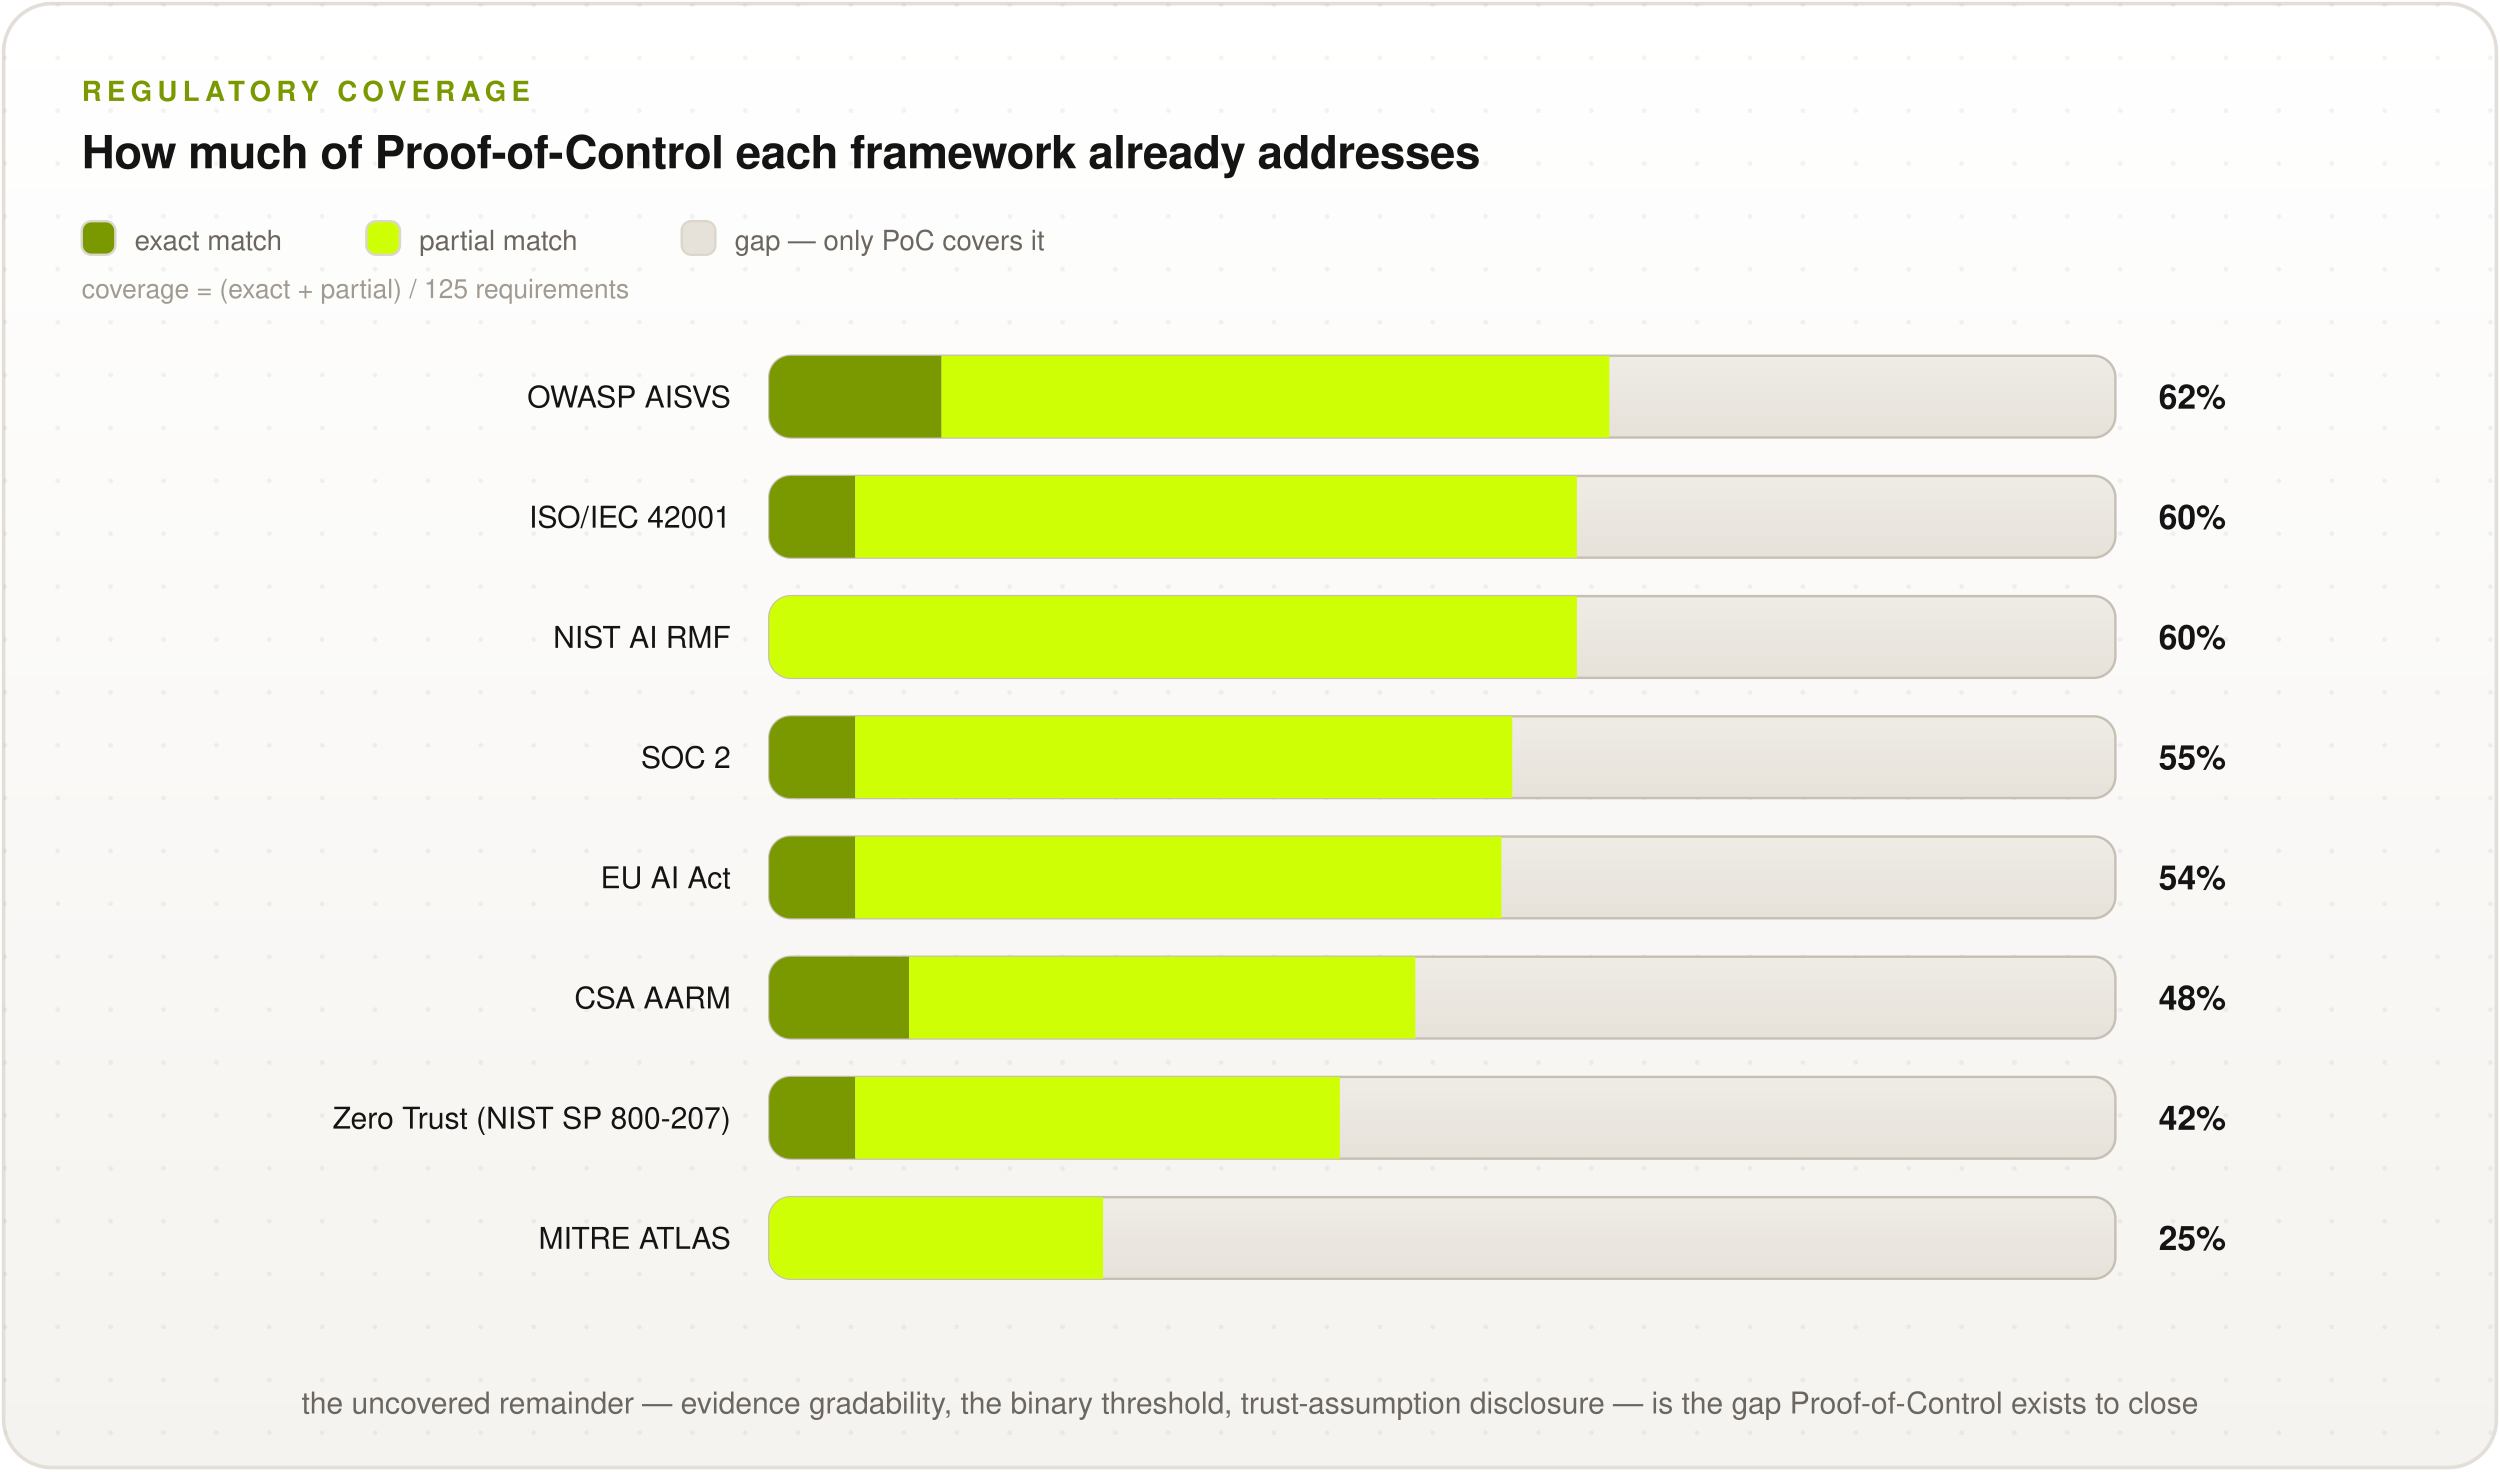
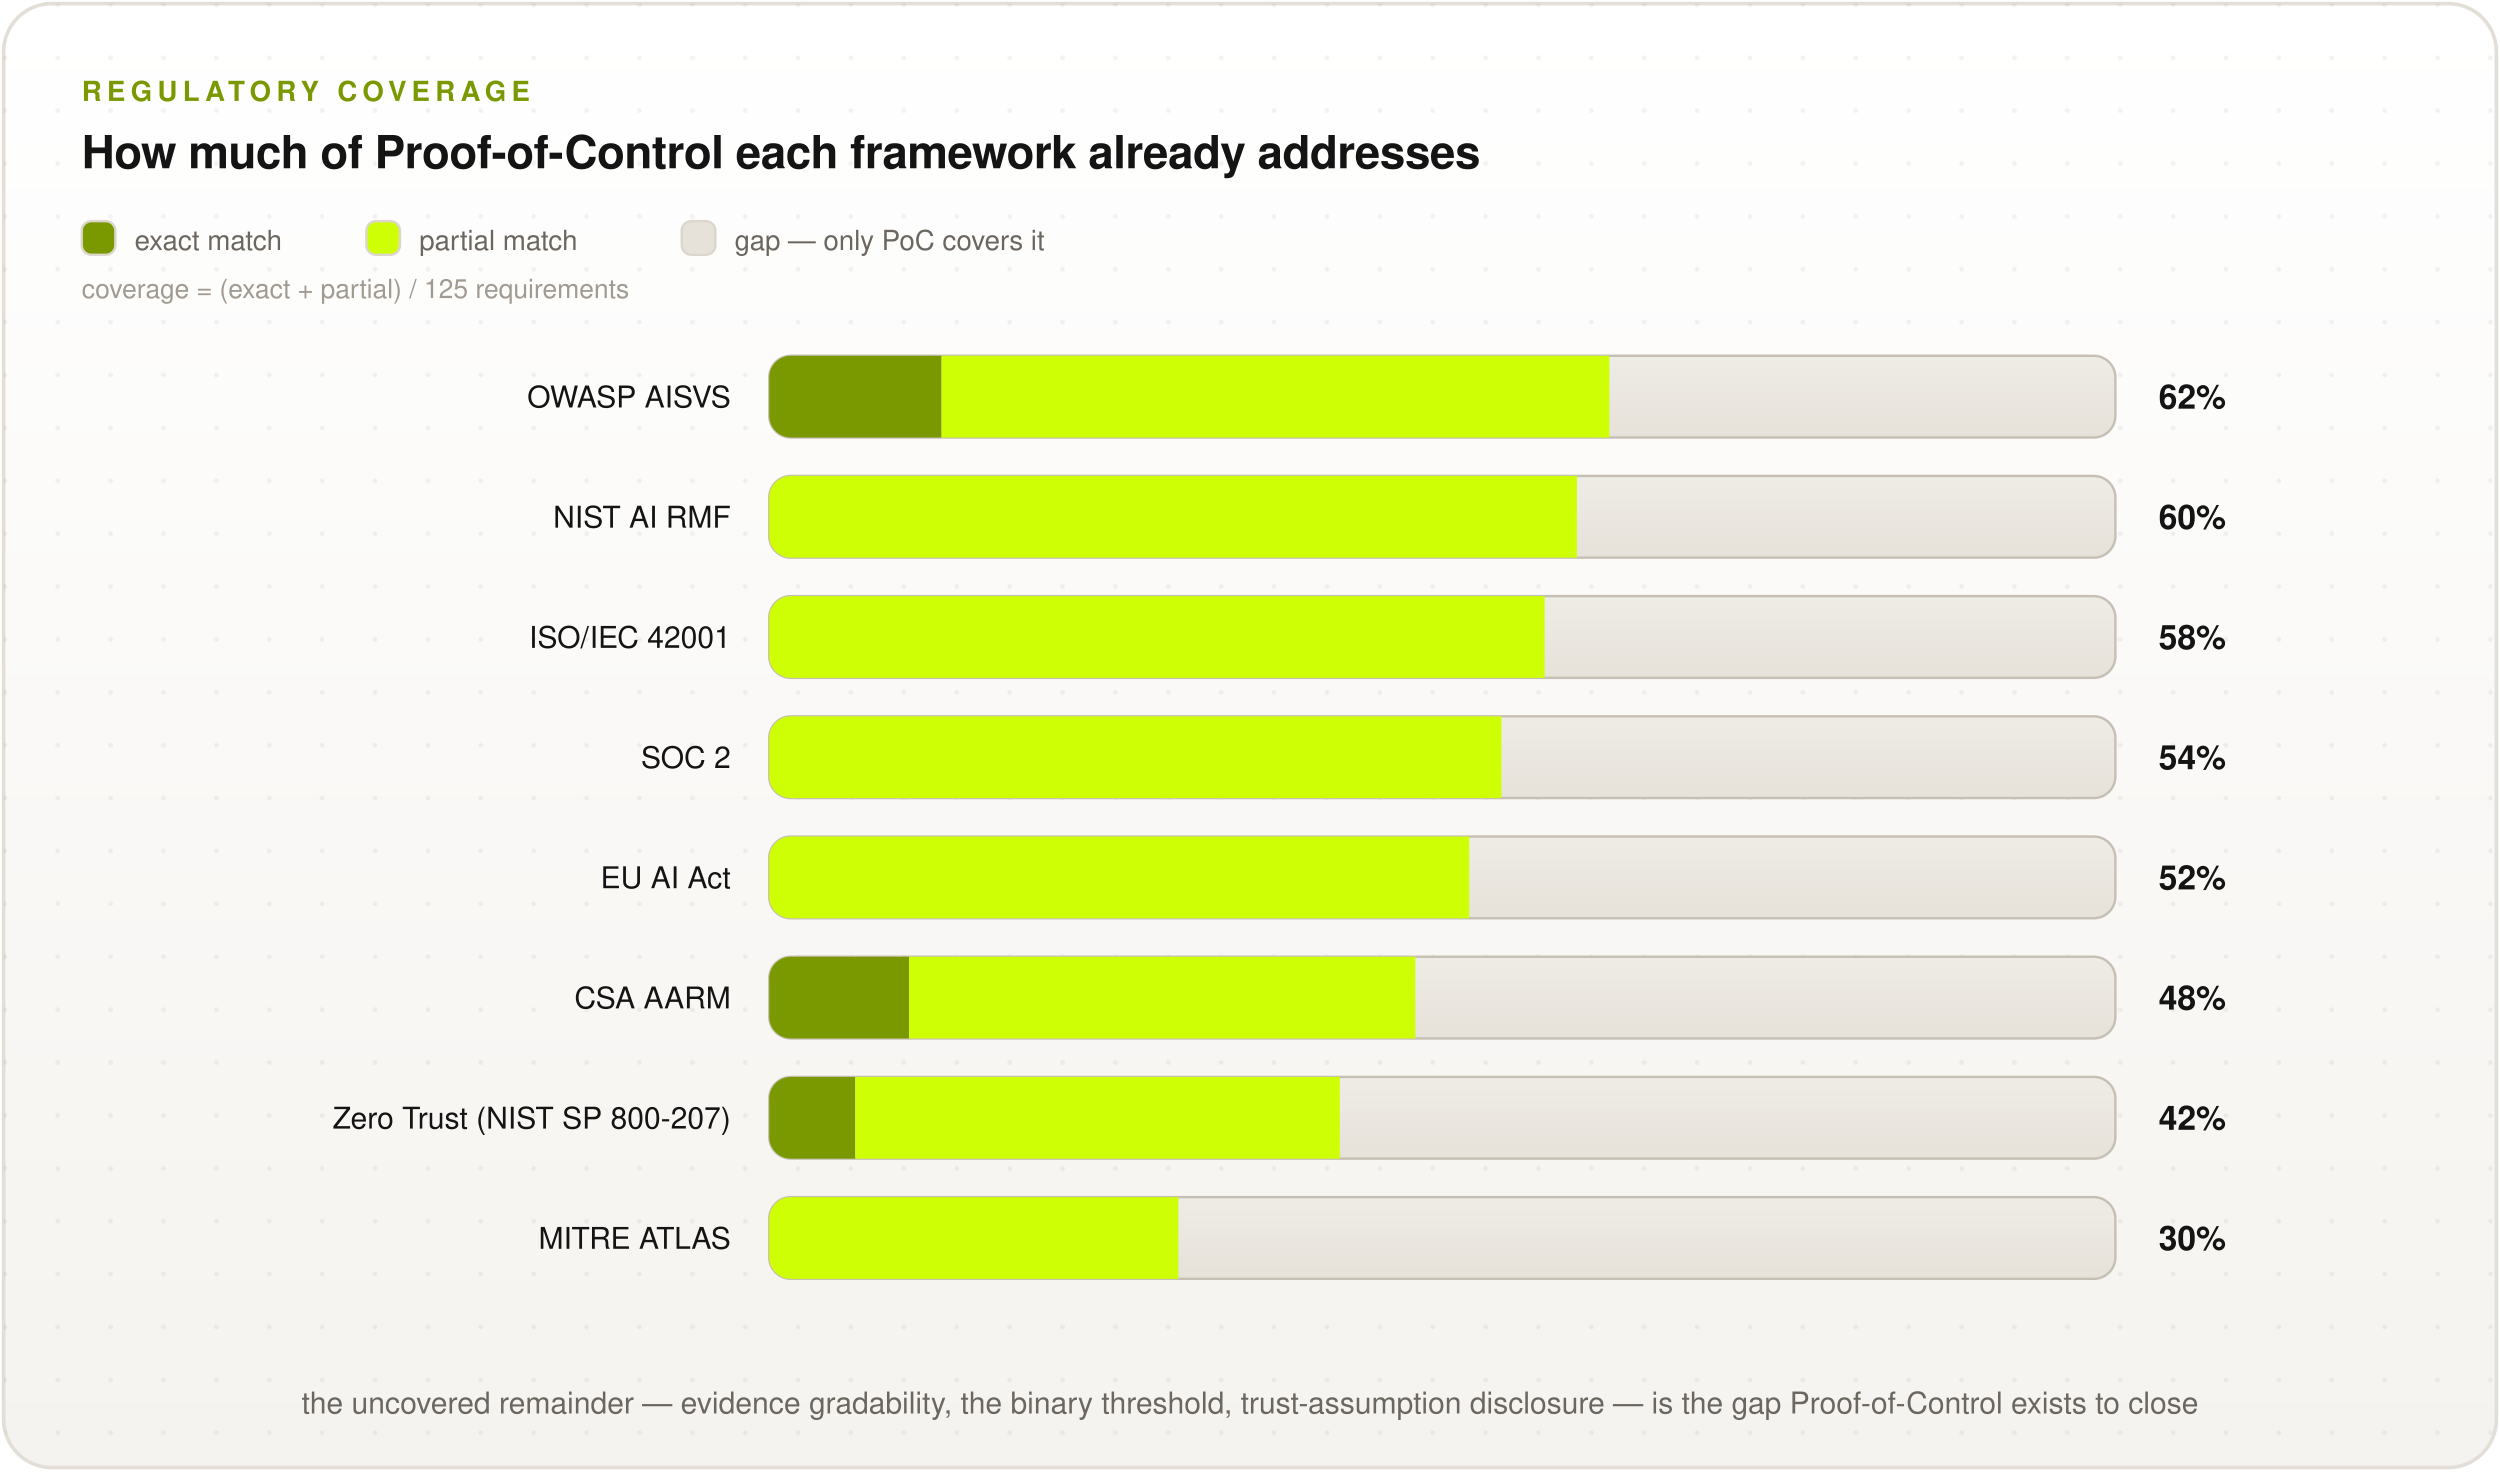
<svg xmlns="http://www.w3.org/2000/svg" width="1040" height="612" viewBox="0 0 1040 612" font-family="Montserrat,'Source Sans 3',-apple-system,'Segoe UI',Helvetica,Arial,sans-serif">
  <defs>
    <linearGradient id="gPanel" x1="0" y1="0" x2="0" y2="1">
      <stop offset="0" stop-color="#ffffff" />
      <stop offset="1" stop-color="#f5f3ef" />
    </linearGradient>
    <linearGradient id="gCard" x1="0" y1="0" x2="0" y2="1">
      <stop offset="0" stop-color="#ffffff" />
      <stop offset="1" stop-color="#f8f6f3" />
    </linearGradient>
    <linearGradient id="gWarm" x1="0" y1="0" x2="0" y2="1">
      <stop offset="0" stop-color="#efece6" />
      <stop offset="1" stop-color="#e6e2da" />
    </linearGradient>
    <linearGradient id="gLime" x1="0" y1="0" x2="0" y2="1">
      <stop offset="0" stop-color="#e4ff5c" />
      <stop offset="1" stop-color="#cfff04" />
    </linearGradient>
    <linearGradient id="gTint" x1="0" y1="0" x2="0" y2="1">
      <stop offset="0" stop-color="#f8ffd8" />
      <stop offset="1" stop-color="#eeffa8" />
    </linearGradient>
    <linearGradient id="gRed" x1="0" y1="0" x2="0" y2="1">
      <stop offset="0" stop-color="#ffeced" />
      <stop offset="1" stop-color="#ffdcde" />
    </linearGradient>
    <linearGradient id="gInk" x1="0" y1="0" x2="0" y2="1">
      <stop offset="0" stop-color="#242424" />
      <stop offset="1" stop-color="#0a0a0a" />
    </linearGradient>
    <linearGradient id="gGate" x1="0" y1="0" x2="0" y2="1">
      <stop offset="0" stop-color="#242424" />
      <stop offset="1" stop-color="#0a0a0a" />
    </linearGradient>
    <filter id="fShadow" x="-30%" y="-30%" width="160%" height="170%">
      <feDropShadow dx="0" dy="2.5" stdDeviation="4" flood-color="#000000" flood-opacity="0.16" />
    </filter>
    <filter id="fGlow" x="-60%" y="-60%" width="220%" height="220%">
      <feDropShadow dx="0" dy="3" stdDeviation="5" flood-color="#000000" flood-opacity="0.22" />
    </filter>
    <pattern id="pGrid" width="22" height="22" patternUnits="userSpaceOnUse">
      <circle cx="2" cy="2" r="1" fill="#0a0a0a" opacity="0.05" />
    </pattern>
  </defs>
  <rect x="1.5" y="1.5" width="1037" height="609" rx="20" fill="url(#gPanel)" stroke="#e3ded7" stroke-width="1.5" />
  <rect x="1.5" y="1.5" width="1037" height="609" rx="20" fill="url(#pGrid)" />
  <text x="34" y="42" font-size="11.5" font-weight="700" letter-spacing="2.2" fill="#7a9900">REGULATORY COVERAGE</text>
  <text x="34" y="70" font-size="19" font-weight="700" letter-spacing="-0.2" fill="#141414">How much of Proof-of-Control each framework already addresses</text>
  <rect x="34" y="92" width="14" height="14" rx="4" fill="#7a9900" stroke="#dcd6cd" />
  <text x="56" y="104" font-size="11.5" fill="#6b665f" text-anchor="start">exact match</text>
  <rect x="152.4" y="92" width="14" height="14" rx="4" fill="#cfff04" stroke="#dcd6cd" />
  <text x="174.4" y="104" font-size="11.5" fill="#6b665f" text-anchor="start">partial match</text>
  <rect x="283.6" y="92" width="14" height="14" rx="4" fill="#e6e2da" stroke="#dcd6cd" />
  <text x="305.6" y="104" font-size="11.5" fill="#6b665f" text-anchor="start">gap — only PoC covers it</text>
  <text x="34" y="124" font-size="11" fill="#a09a91" text-anchor="start">coverage = (exact + partial) / 125 requirements</text>
  <text x="304" y="169.5" font-size="12.5" fill="#141414" text-anchor="end">OWASP AISVS</text>
  <clipPath id="clip0">
    <rect x="320" y="148" width="560" height="34" rx="9" />
  </clipPath>
  <rect x="320" y="148" width="560" height="34" rx="9" fill="url(#gWarm)" stroke="#c6bfb4" />
  <rect x="320" y="148" width="71.7" height="34" fill="#7a9900" clip-path="url(#clip0)" />
  <rect x="391.7" y="148" width="277.8" height="34" fill="#cfff04" clip-path="url(#clip0)" />
  <text x="898" y="170.0" font-size="14" fill="#141414" text-anchor="start" font-weight="700">62%</text>
-   <text x="304" y="219.5" font-size="12.5" fill="#141414" text-anchor="end">ISO/IEC 42001</text>
+   <text x="304" y="219.5" font-size="12.5" fill="#141414" text-anchor="end">NIST AI RMF</text>
  <clipPath id="clip1">
    <rect x="320" y="198" width="560" height="34" rx="9" />
  </clipPath>
  <rect x="320" y="198" width="560" height="34" rx="9" fill="url(#gWarm)" stroke="#c6bfb4" />
-   <rect x="320" y="198" width="35.8" height="34" fill="#7a9900" clip-path="url(#clip1)" />
-   <rect x="355.8" y="198" width="300.2" height="34" fill="#cfff04" clip-path="url(#clip1)" />
+   <rect x="320.0" y="198" width="336.0" height="34" fill="#cfff04" clip-path="url(#clip1)" />
  <text x="898" y="220.0" font-size="14" fill="#141414" text-anchor="start" font-weight="700">60%</text>
-   <text x="304" y="269.5" font-size="12.5" fill="#141414" text-anchor="end">NIST AI RMF</text>
+   <text x="304" y="269.5" font-size="12.5" fill="#141414" text-anchor="end">ISO/IEC 42001</text>
  <clipPath id="clip2">
    <rect x="320" y="248" width="560" height="34" rx="9" />
  </clipPath>
  <rect x="320" y="248" width="560" height="34" rx="9" fill="url(#gWarm)" stroke="#c6bfb4" />
-   <rect x="320.0" y="248" width="336.0" height="34" fill="#cfff04" clip-path="url(#clip2)" />
-   <text x="898" y="270.0" font-size="14" fill="#141414" text-anchor="start" font-weight="700">60%</text>
+   <rect x="320.0" y="248" width="322.6" height="34" fill="#cfff04" clip-path="url(#clip2)" />
+   <text x="898" y="270.0" font-size="14" fill="#141414" text-anchor="start" font-weight="700">58%</text>
  <text x="304" y="319.5" font-size="12.5" fill="#141414" text-anchor="end">SOC 2</text>
  <clipPath id="clip3">
    <rect x="320" y="298" width="560" height="34" rx="9" />
  </clipPath>
  <rect x="320" y="298" width="560" height="34" rx="9" fill="url(#gWarm)" stroke="#c6bfb4" />
-   <rect x="320" y="298" width="35.8" height="34" fill="#7a9900" clip-path="url(#clip3)" />
-   <rect x="355.8" y="298" width="273.3" height="34" fill="#cfff04" clip-path="url(#clip3)" />
-   <text x="898" y="320.0" font-size="14" fill="#141414" text-anchor="start" font-weight="700">55%</text>
+   <rect x="320.0" y="298" width="304.6" height="34" fill="#cfff04" clip-path="url(#clip3)" />
+   <text x="898" y="320.0" font-size="14" fill="#141414" text-anchor="start" font-weight="700">54%</text>
  <text x="304" y="369.5" font-size="12.5" fill="#141414" text-anchor="end">EU AI Act</text>
  <clipPath id="clip4">
    <rect x="320" y="348" width="560" height="34" rx="9" />
  </clipPath>
  <rect x="320" y="348" width="560" height="34" rx="9" fill="url(#gWarm)" stroke="#c6bfb4" />
-   <rect x="320" y="348" width="35.8" height="34" fill="#7a9900" clip-path="url(#clip4)" />
-   <rect x="355.8" y="348" width="268.8" height="34" fill="#cfff04" clip-path="url(#clip4)" />
-   <text x="898" y="370.0" font-size="14" fill="#141414" text-anchor="start" font-weight="700">54%</text>
+   <rect x="320.0" y="348" width="291.2" height="34" fill="#cfff04" clip-path="url(#clip4)" />
+   <text x="898" y="370.0" font-size="14" fill="#141414" text-anchor="start" font-weight="700">52%</text>
  <text x="304" y="419.5" font-size="12.5" fill="#141414" text-anchor="end">CSA AARM</text>
  <clipPath id="clip5">
    <rect x="320" y="398" width="560" height="34" rx="9" />
  </clipPath>
  <rect x="320" y="398" width="560" height="34" rx="9" fill="url(#gWarm)" stroke="#c6bfb4" />
  <rect x="320" y="398" width="58.2" height="34" fill="#7a9900" clip-path="url(#clip5)" />
  <rect x="378.2" y="398" width="210.6" height="34" fill="#cfff04" clip-path="url(#clip5)" />
  <text x="898" y="420.0" font-size="14" fill="#141414" text-anchor="start" font-weight="700">48%</text>
  <text x="304" y="469.5" font-size="12.5" fill="#141414" text-anchor="end">Zero Trust (NIST SP 800-207)</text>
  <clipPath id="clip6">
    <rect x="320" y="448" width="560" height="34" rx="9" />
  </clipPath>
  <rect x="320" y="448" width="560" height="34" rx="9" fill="url(#gWarm)" stroke="#c6bfb4" />
  <rect x="320" y="448" width="35.8" height="34" fill="#7a9900" clip-path="url(#clip6)" />
  <rect x="355.8" y="448" width="201.6" height="34" fill="#cfff04" clip-path="url(#clip6)" />
  <text x="898" y="470.0" font-size="14" fill="#141414" text-anchor="start" font-weight="700">42%</text>
  <text x="304" y="519.5" font-size="12.5" fill="#141414" text-anchor="end">MITRE ATLAS</text>
  <clipPath id="clip7">
    <rect x="320" y="498" width="560" height="34" rx="9" />
  </clipPath>
  <rect x="320" y="498" width="560" height="34" rx="9" fill="url(#gWarm)" stroke="#c6bfb4" />
-   <rect x="320.0" y="498" width="138.9" height="34" fill="#cfff04" clip-path="url(#clip7)" />
-   <text x="898" y="520.0" font-size="14" fill="#141414" text-anchor="start" font-weight="700">25%</text>
+   <rect x="320.0" y="498" width="170.2" height="34" fill="#cfff04" clip-path="url(#clip7)" />
+   <text x="898" y="520.0" font-size="14" fill="#141414" text-anchor="start" font-weight="700">30%</text>
  <text x="520.0" y="588" font-size="12.5" fill="#6b665f" text-anchor="middle">the uncovered remainder — evidence gradability, the binary threshold, trust-assumption disclosure — is the gap Proof-of-Control exists to close</text>
</svg>
